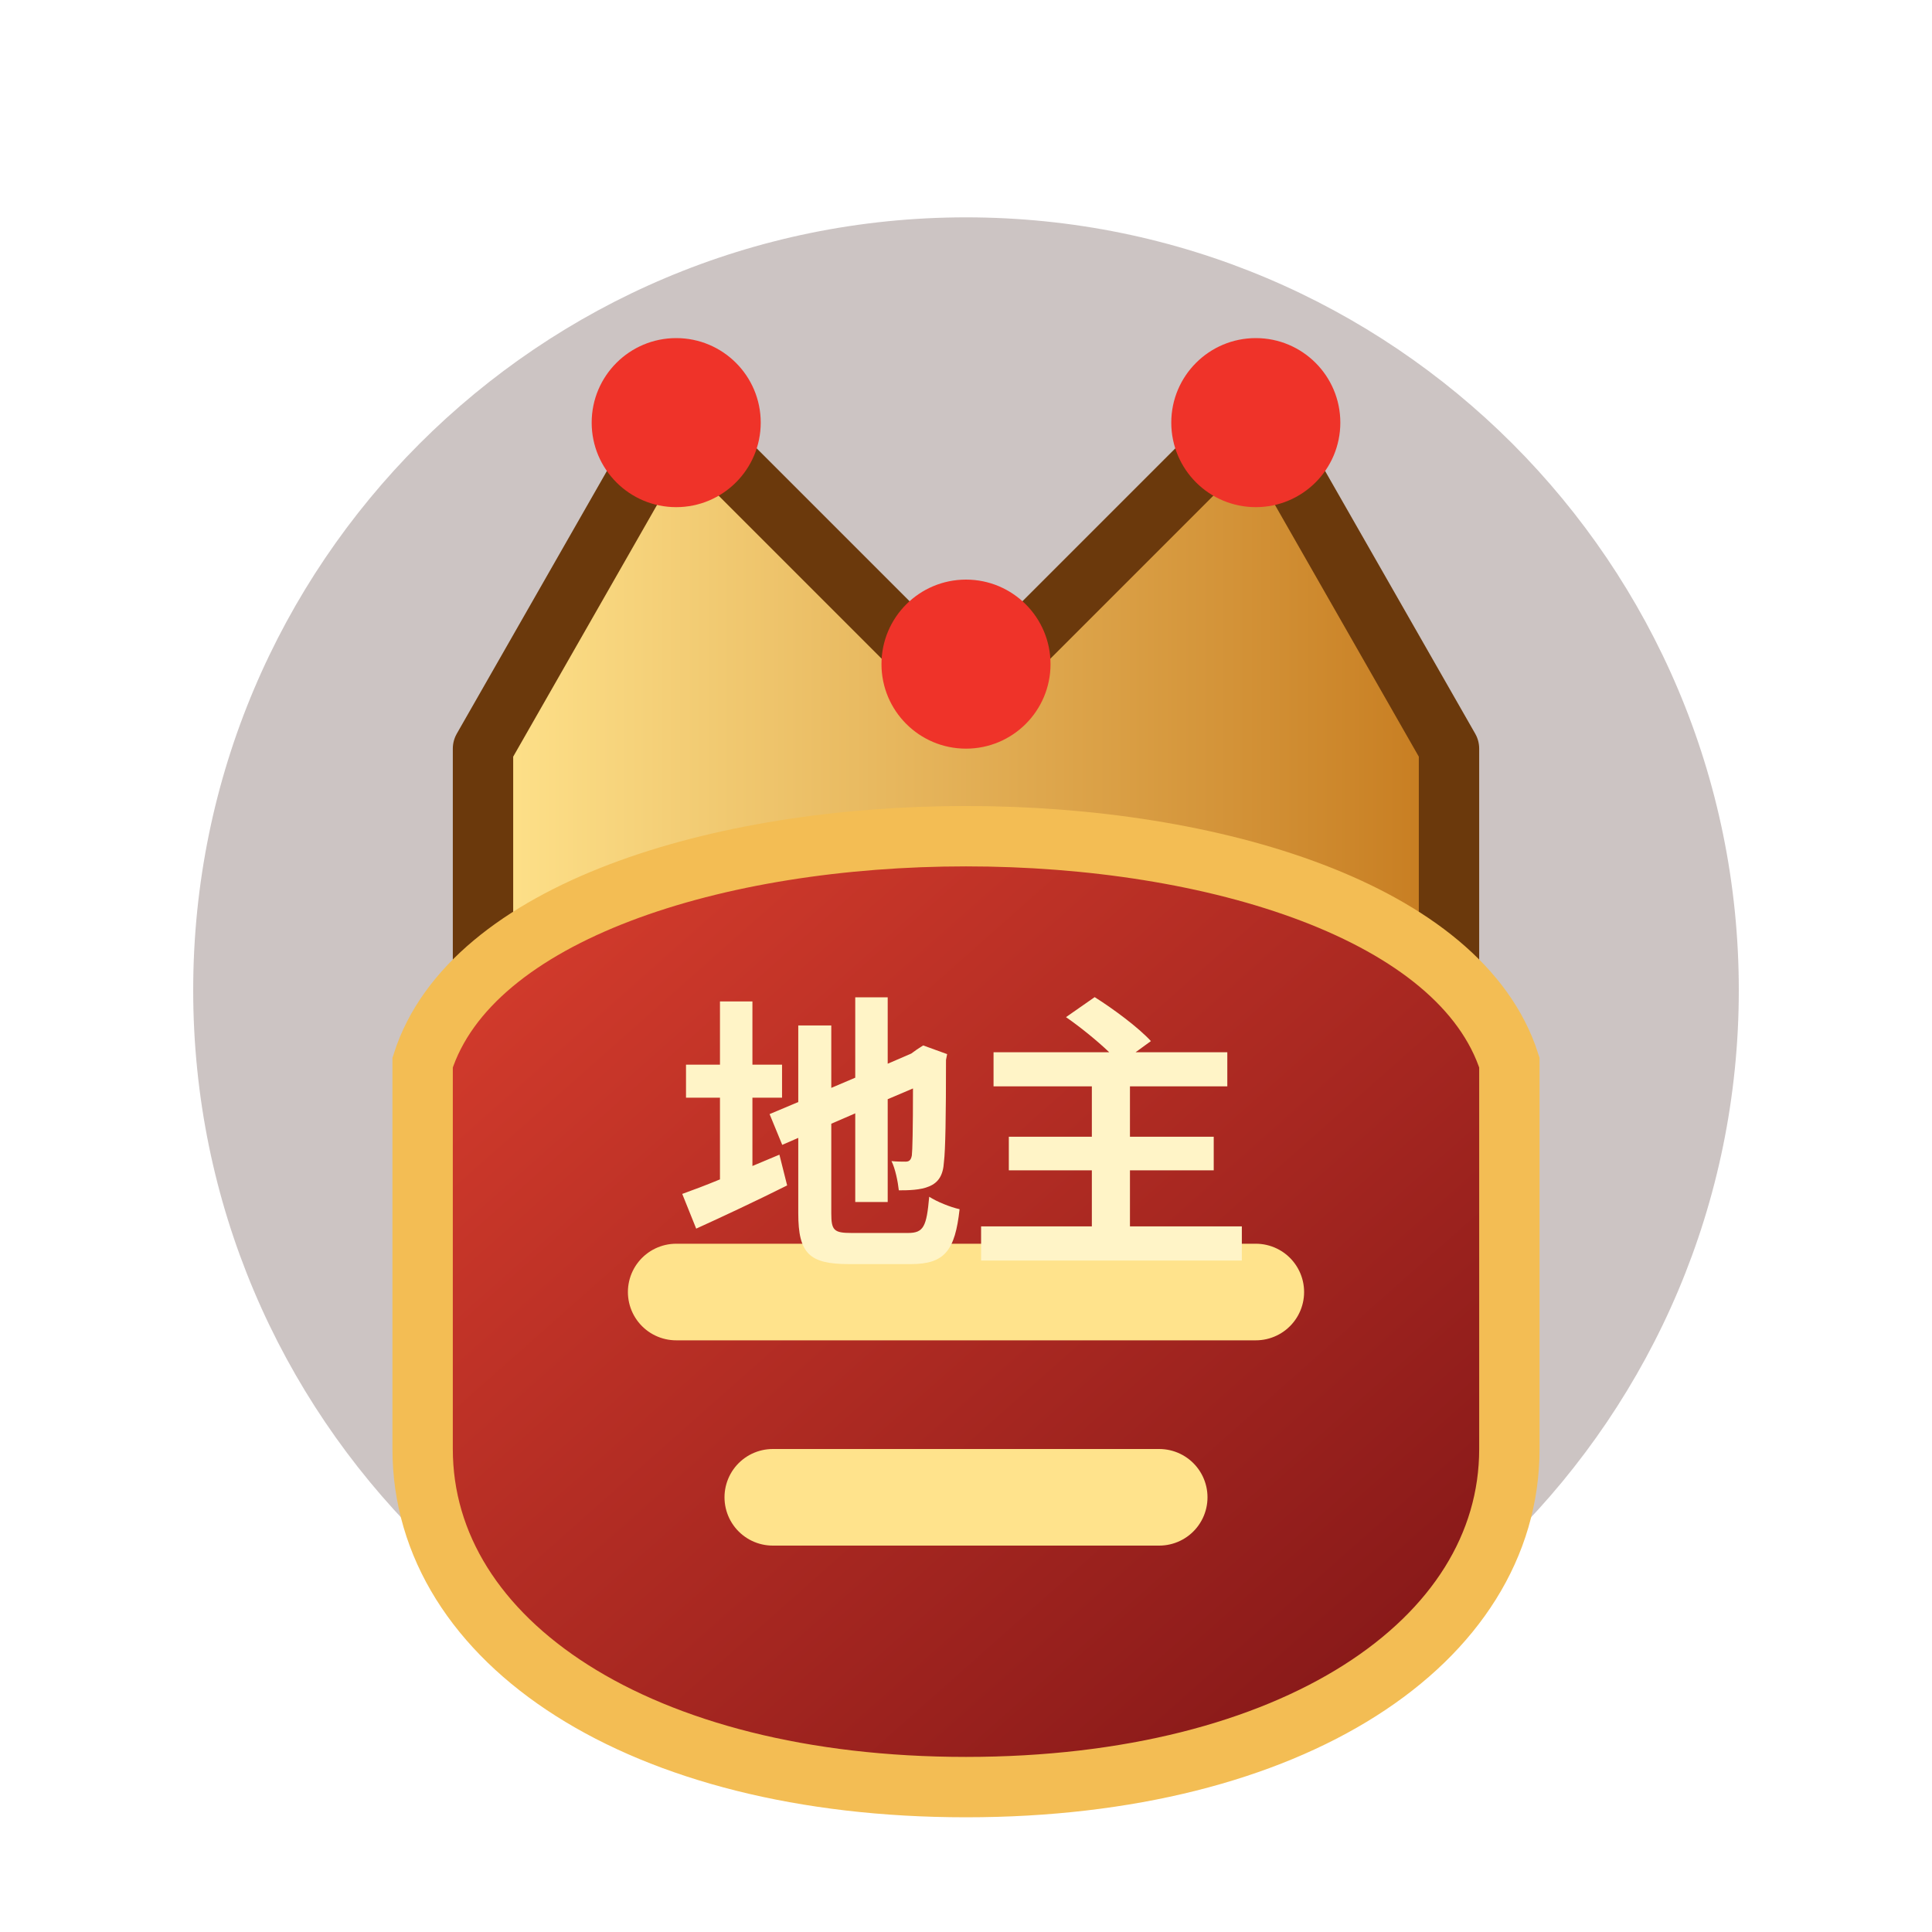
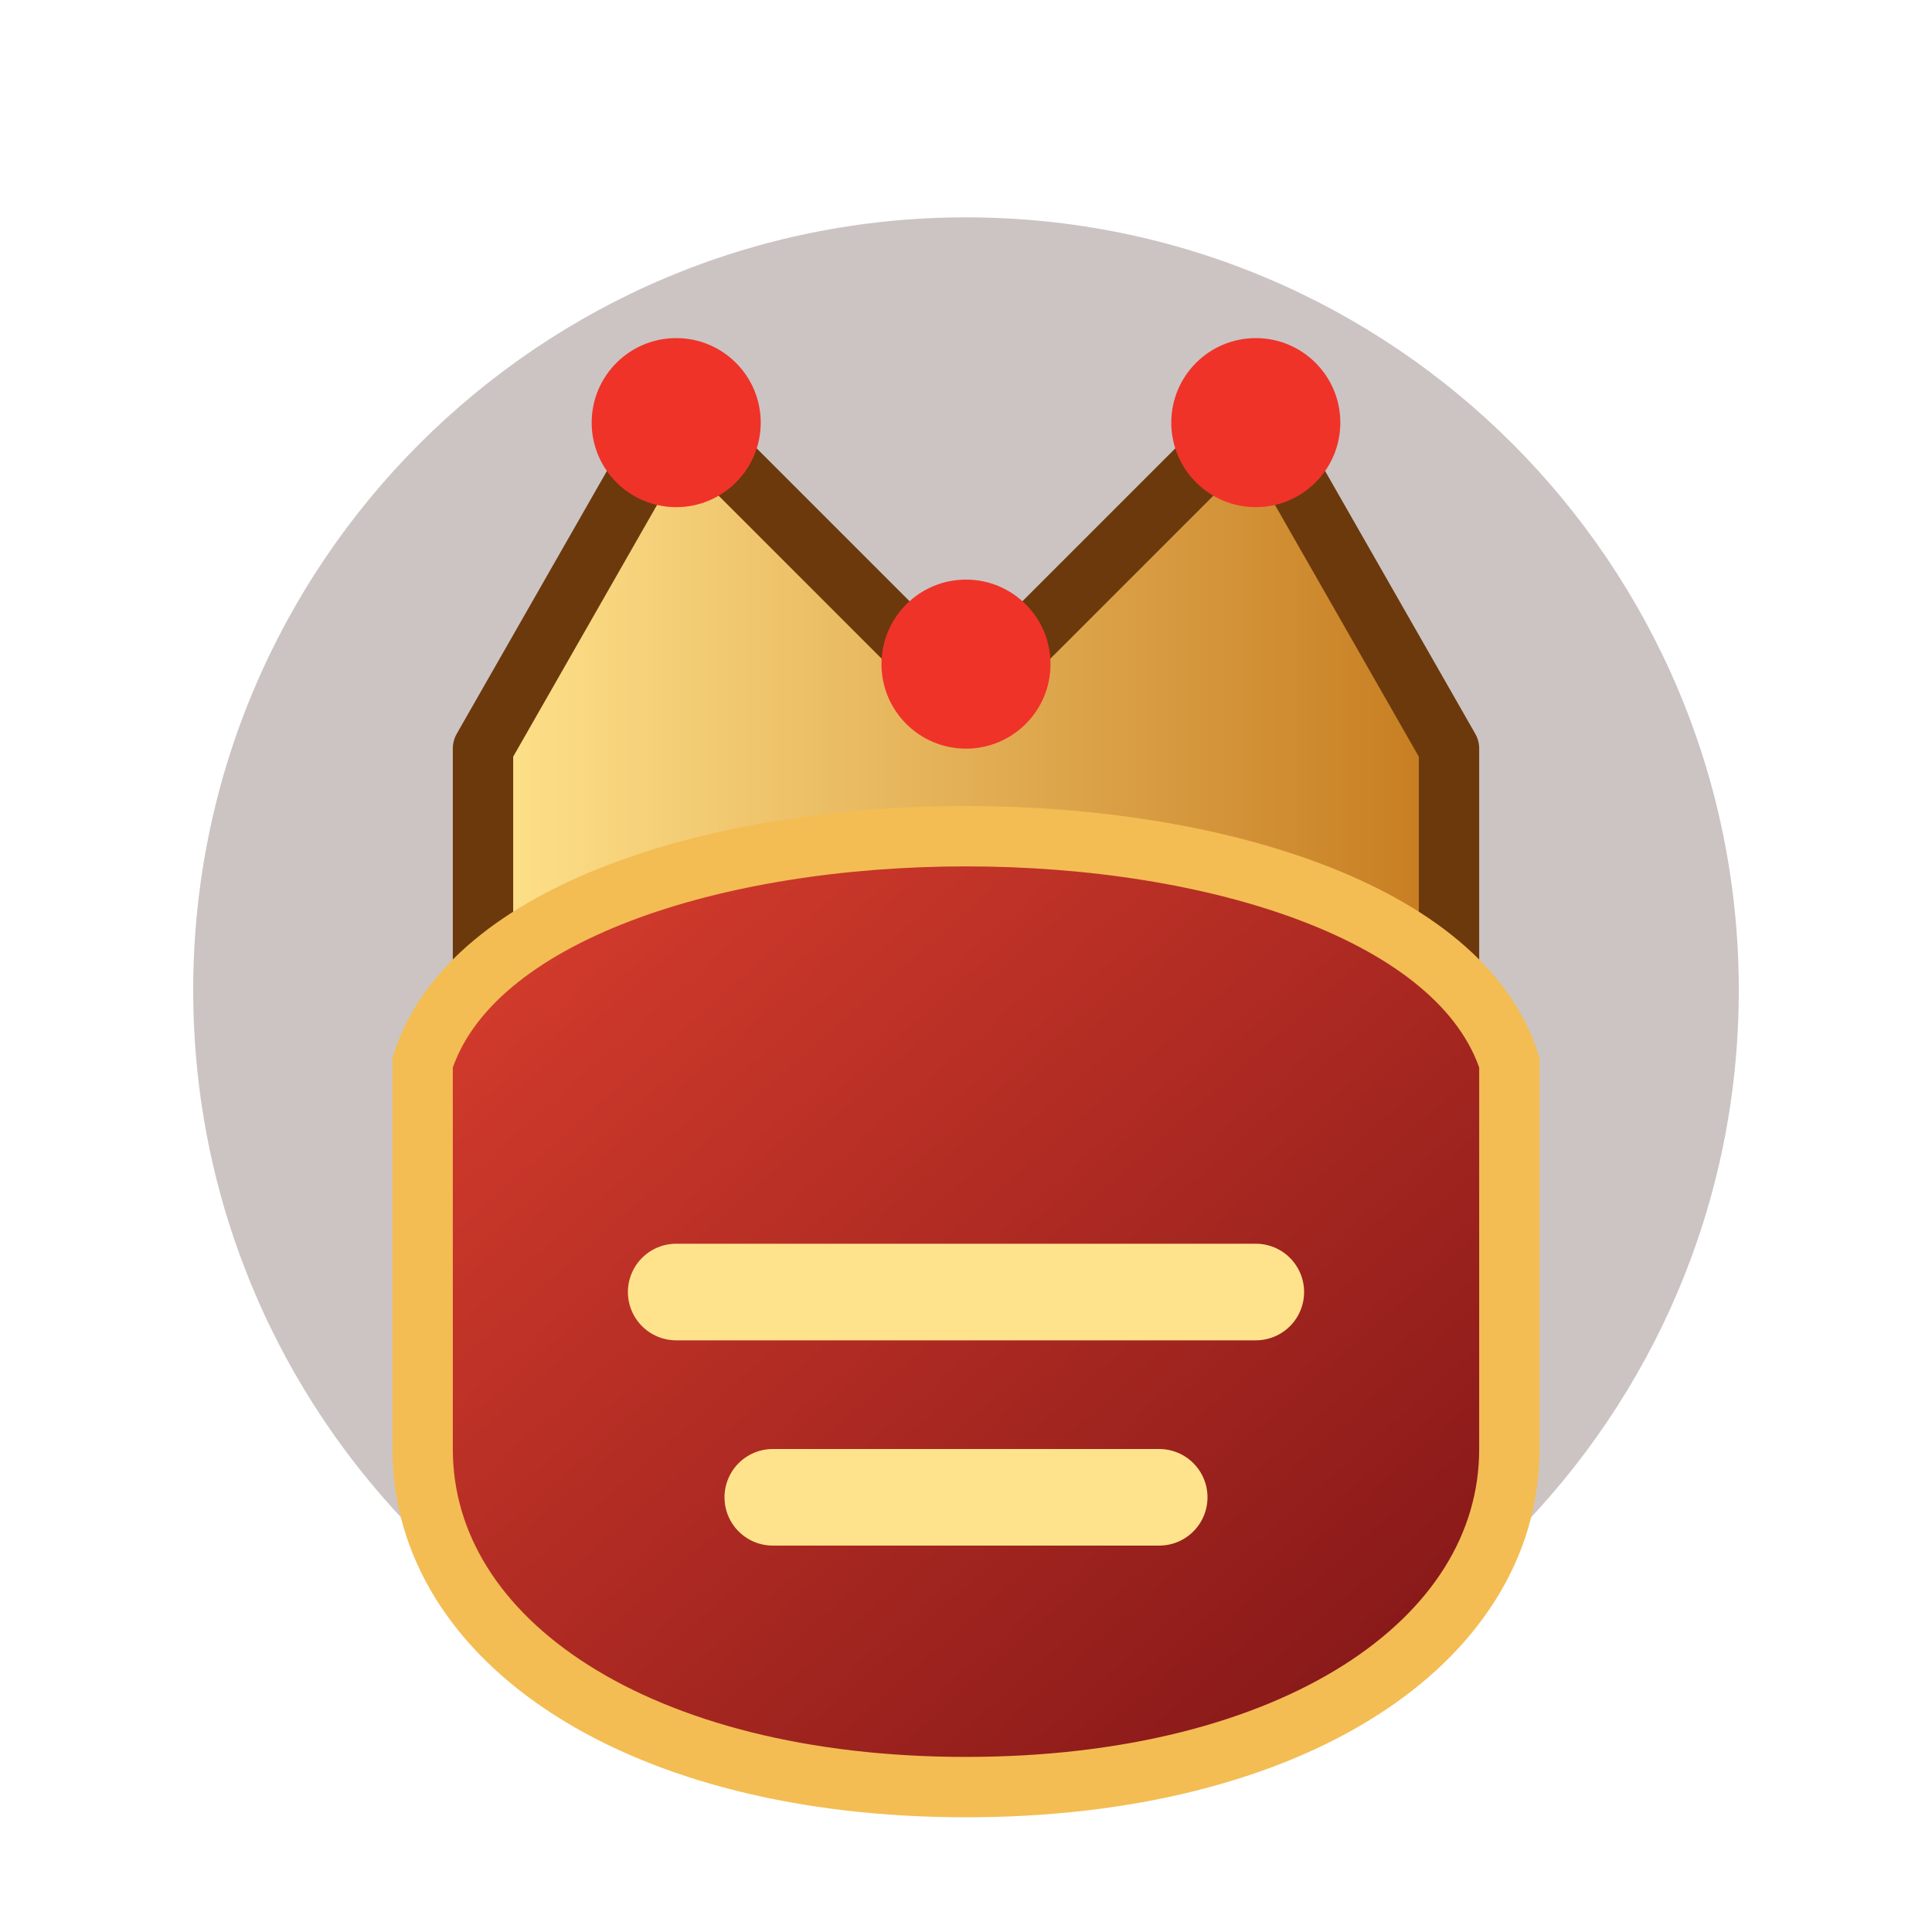
- <svg xmlns="http://www.w3.org/2000/svg" width="160" height="160" viewBox="0 0 160 160" role="img" aria-label="Landlord identity character">
+ <svg xmlns="http://www.w3.org/2000/svg" width="160" height="160" viewBox="0 0 160 160" role="img" aria-label="地主">
  <defs>
    <linearGradient id="gold" x1="0" x2="1">
      <stop offset="0" stop-color="#ffe38c" />
      <stop offset="1" stop-color="#c67b1f" />
    </linearGradient>
    <linearGradient id="red" x1="0" x2="1" y1="0" y2="1">
      <stop offset="0" stop-color="#db3f2e" />
      <stop offset="1" stop-color="#7d1416" />
    </linearGradient>
  </defs>
  <circle cx="80" cy="82" r="64" fill="#321311" opacity=".25" />
  <path d="M40 62l16-28 24 24 24-24 16 28v22H40z" fill="url(#gold)" stroke="#6b390c" stroke-width="5" stroke-linejoin="round" />
  <circle cx="56" cy="35" r="7" fill="#ef3329" />
  <circle cx="104" cy="35" r="7" fill="#ef3329" />
  <circle cx="80" cy="55" r="7" fill="#ef3329" />
  <path d="M35 88c8-25 82-25 90 0v32c0 16-18 28-45 28s-45-12-45-28z" fill="url(#red)" stroke="#f3bd54" stroke-width="5" />
  <path d="M56 107h48M64 124h32" stroke="#ffe38c" stroke-width="8" stroke-linecap="round" />
-   <text x="80" y="103" text-anchor="middle" font-family="sans-serif" font-size="24" font-weight="900" fill="#fff4c7">地主</text>
</svg>
